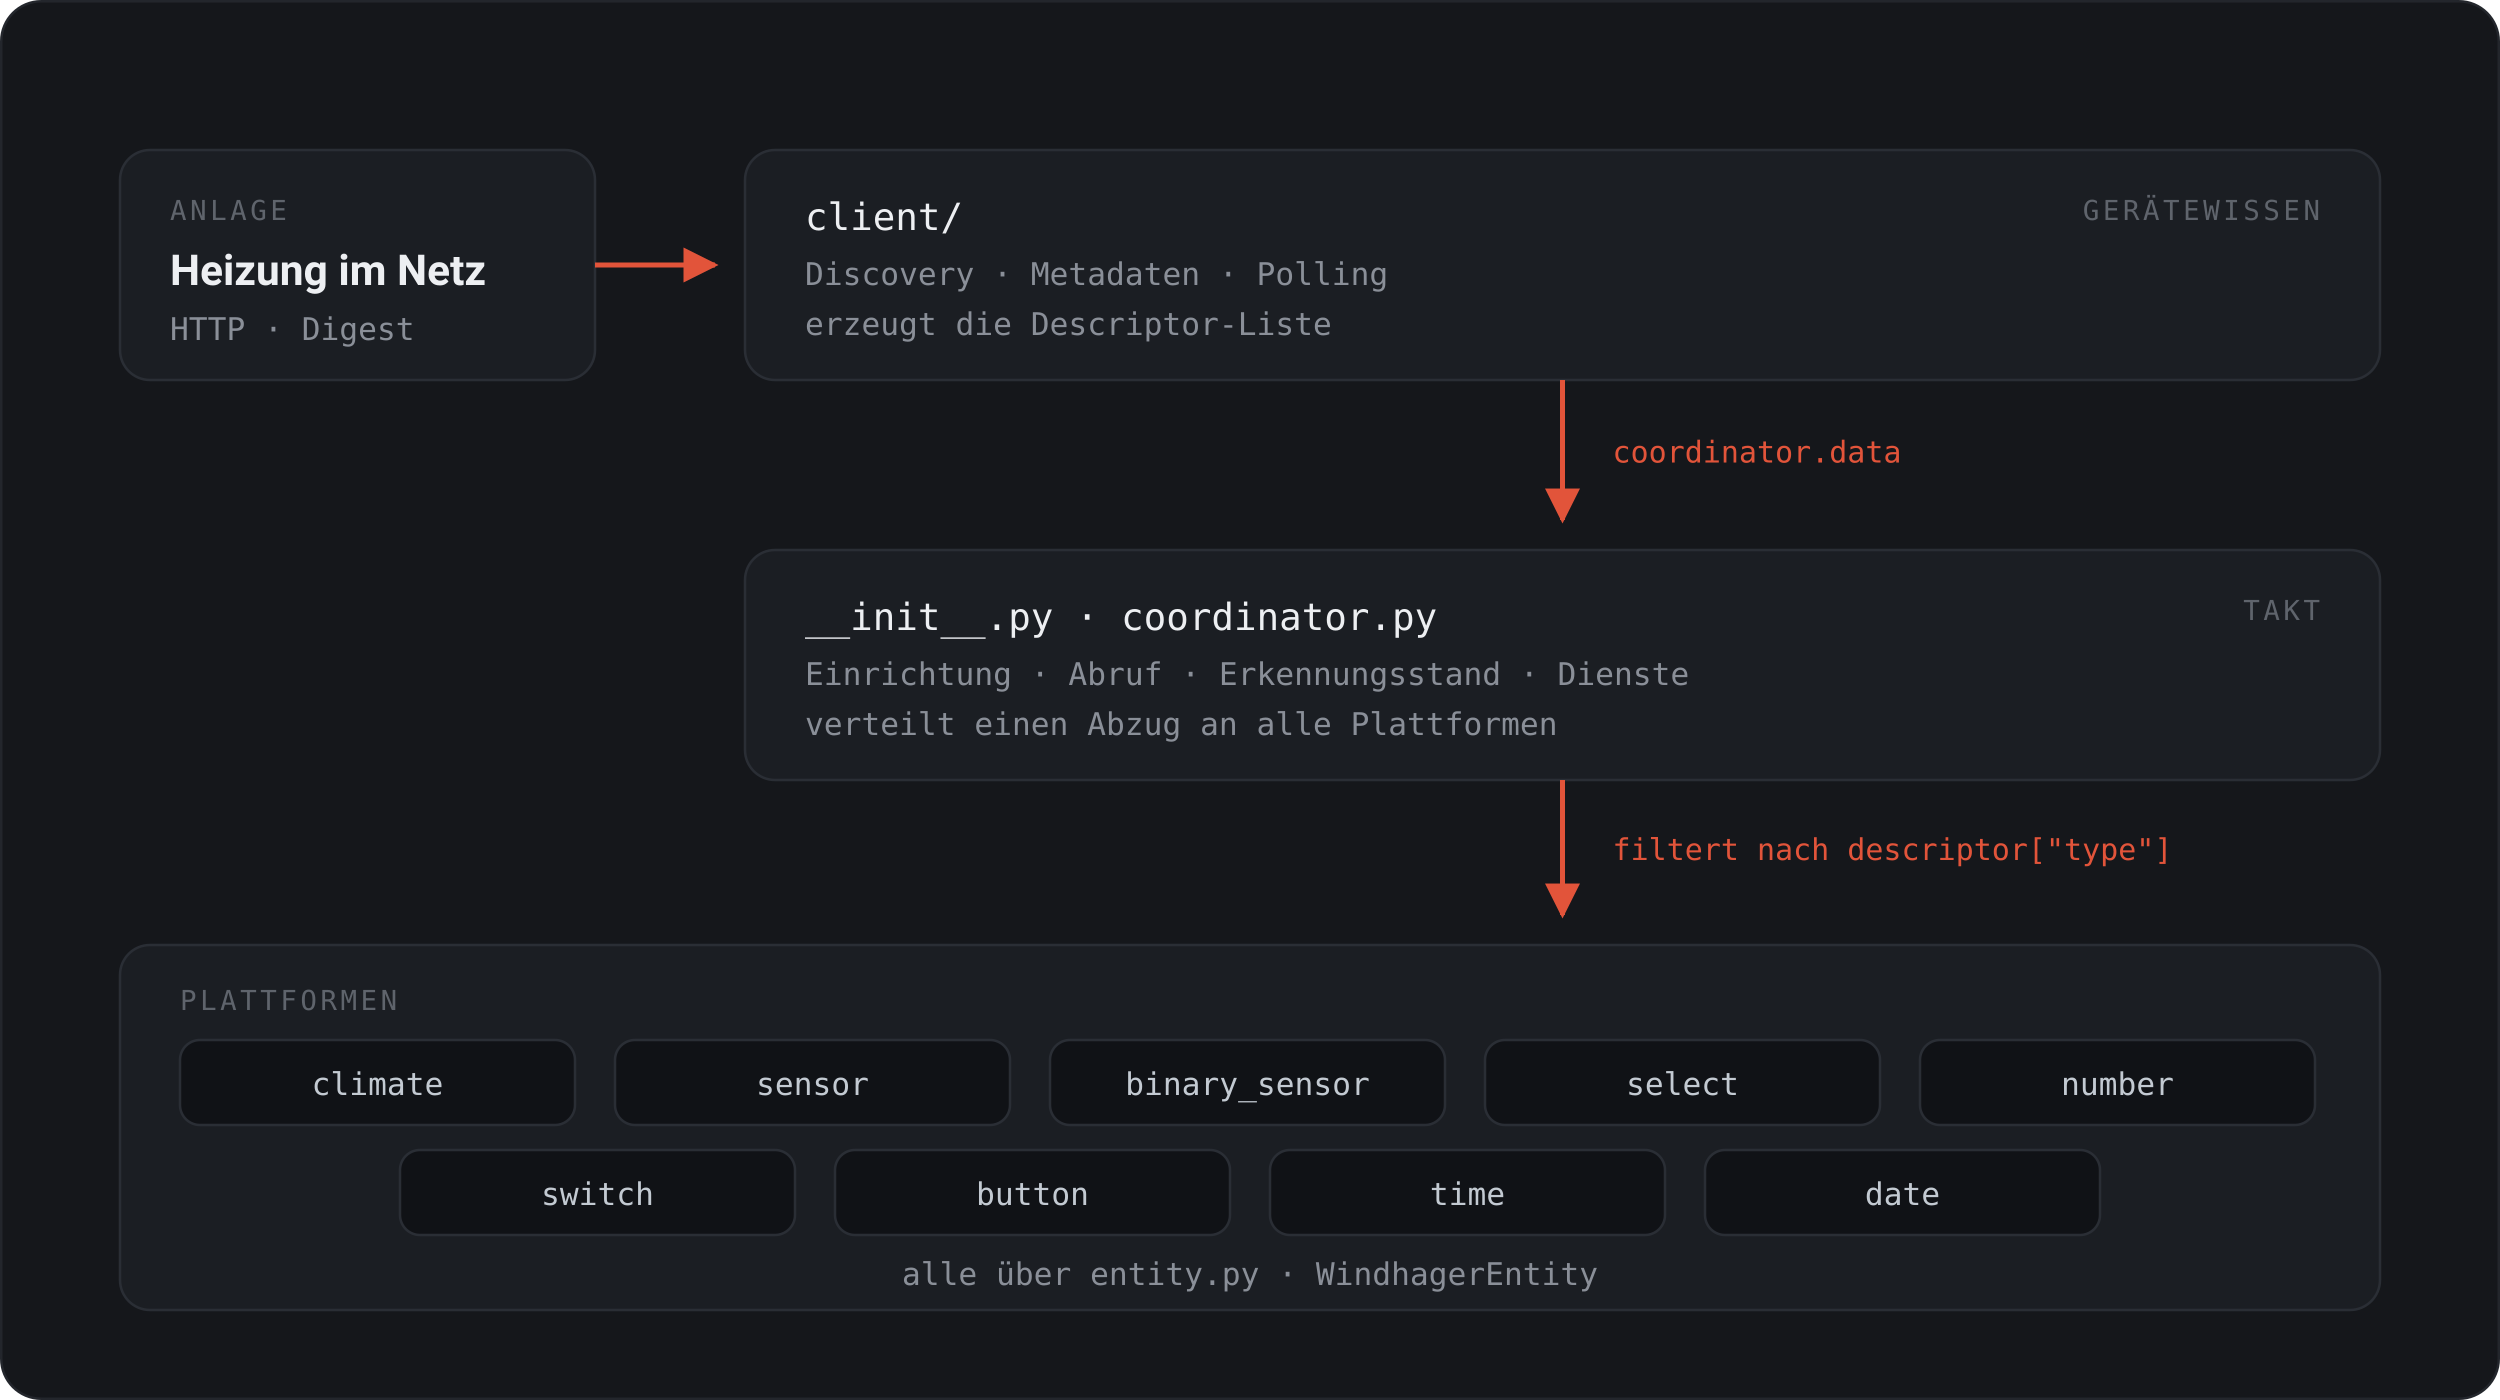
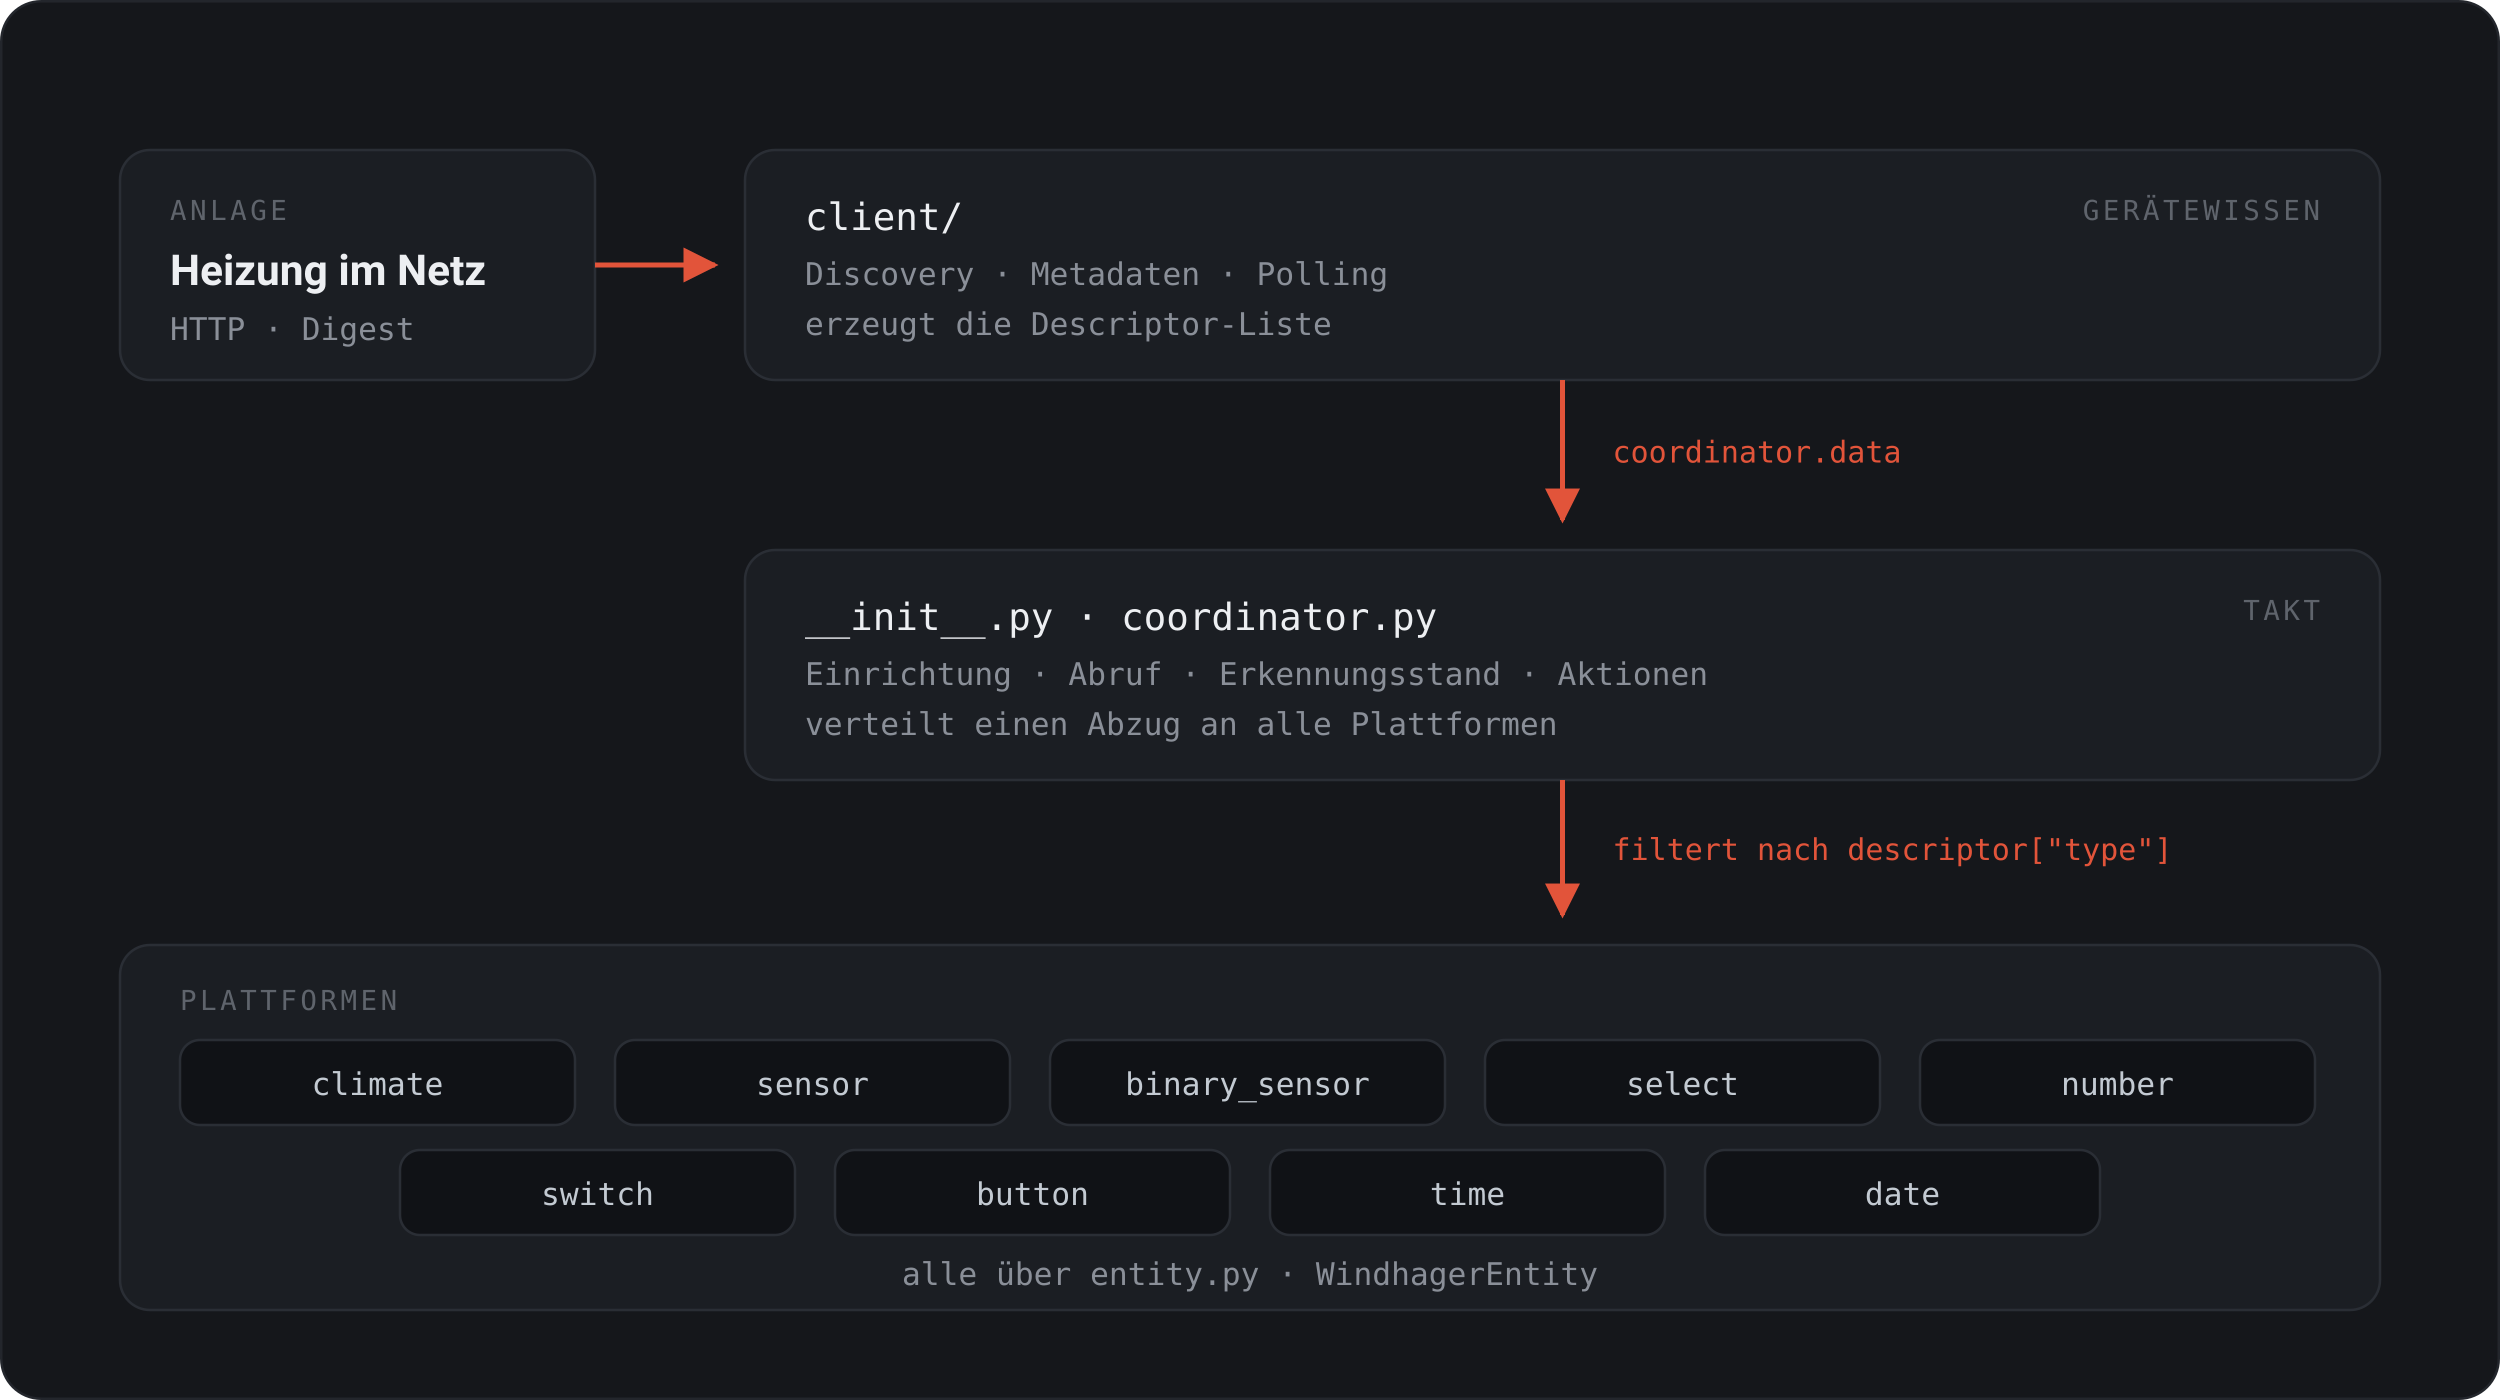
<svg xmlns="http://www.w3.org/2000/svg" viewBox="0 0 1000 560" width="1000" height="560" role="img" aria-labelledby="t d">
  <style>
  .flaeche { fill: #15171b; stroke: #23262c; }
  .kasten  { fill: #1b1e23; stroke: #2a2e35; }
  .chip    { fill: #101216; stroke: #2a2e35; }
  .titel   { font: 600 17px ui-sans-serif, system-ui, "Segoe UI", Roboto, sans-serif; fill: #edeff2; }
  .mono    { font: 400 13px ui-monospace, SFMono-Regular, Menlo, Consolas, monospace; fill: #edeff2; }
  .klein   { font: 400 12.5px ui-monospace, SFMono-Regular, Menlo, Consolas, monospace; fill: #8a8f98; }
  .marke   { font: 500 11px ui-monospace, SFMono-Regular, Menlo, Consolas, monospace; fill: #5f646c; letter-spacing: 1.4px; }
  .fluss   { font: 400 12px ui-monospace, SFMono-Regular, Menlo, Consolas, monospace; fill: #e2543a; }
  .kante   { fill: none; stroke: #e2543a; stroke-width: 2; }
</style>
  <defs>
    <marker id="spitze" viewBox="0 0 10 10" refX="9" refY="5" markerWidth="7" markerHeight="7" orient="auto-start-reverse">
      <path d="M0,0 L10,5 L0,10 z" fill="#e2543a" />
    </marker>
  </defs>
  <rect class="flaeche" x="0.5" y="0.5" width="999" height="559" rx="16" />
  <rect class="kasten" x="48" y="60" width="190" height="92" rx="12" />
  <text class="marke" x="68" y="88">ANLAGE</text>
  <text class="titel" x="68" y="114">Heizung im Netz</text>
  <text class="klein" x="68" y="136">HTTP · Digest</text>
  <path class="kante" d="M238,106 H286" marker-end="url(#spitze)" />
  <rect class="kasten" x="298" y="60" width="654" height="92" rx="12" />
  <text class="mono" x="322" y="92" style="font-size:15px">client/</text>
  <text class="klein" x="322" y="114">Discovery · Metadaten · Polling</text>
  <text class="klein" x="322" y="134">erzeugt die Descriptor-Liste</text>
  <text class="marke" x="928" y="88" text-anchor="end">GERÄTEWISSEN</text>
  <path class="kante" d="M625,152 V208" marker-end="url(#spitze)" />
  <text class="fluss" x="645" y="185">coordinator.data</text>
  <rect class="kasten" x="298" y="220" width="654" height="92" rx="12" />
  <text class="mono" x="322" y="252" style="font-size:15px">__init__.py · coordinator.py</text>
-   <text class="klein" x="322" y="274">Einrichtung · Abruf · Erkennungsstand · Dienste</text>
+   <text class="klein" x="322" y="274">Einrichtung · Abruf · Erkennungsstand · Aktionen</text>
  <text class="klein" x="322" y="294">verteilt einen Abzug an alle Plattformen</text>
  <text class="marke" x="928" y="248" text-anchor="end">TAKT</text>
  <path class="kante" d="M625,312 V366" marker-end="url(#spitze)" />
  <text class="fluss" x="645" y="344">filtert nach descriptor["type"]</text>
  <rect class="kasten" x="48" y="378" width="904" height="146" rx="12" />
  <text class="marke" x="72" y="404">PLATTFORMEN</text>
  <g class="mono" text-anchor="middle" style="font-size:12.5px; fill:#c3cad2">
    <rect class="chip" x="72" y="416" width="158" height="34" rx="8" />
    <text x="151" y="438">climate</text>
    <rect class="chip" x="246" y="416" width="158" height="34" rx="8" />
    <text x="325" y="438">sensor</text>
    <rect class="chip" x="420" y="416" width="158" height="34" rx="8" />
    <text x="499" y="438">binary_sensor</text>
    <rect class="chip" x="594" y="416" width="158" height="34" rx="8" />
    <text x="673" y="438">select</text>
    <rect class="chip" x="768" y="416" width="158" height="34" rx="8" />
    <text x="847" y="438">number</text>
    <rect class="chip" x="160" y="460" width="158" height="34" rx="8" />
    <text x="239" y="482">switch</text>
    <rect class="chip" x="334" y="460" width="158" height="34" rx="8" />
    <text x="413" y="482">button</text>
    <rect class="chip" x="508" y="460" width="158" height="34" rx="8" />
    <text x="587" y="482">time</text>
    <rect class="chip" x="682" y="460" width="158" height="34" rx="8" />
    <text x="761" y="482">date</text>
  </g>
  <text class="klein" x="500" y="514" text-anchor="middle">alle über entity.py · WindhagerEntity</text>
</svg>
